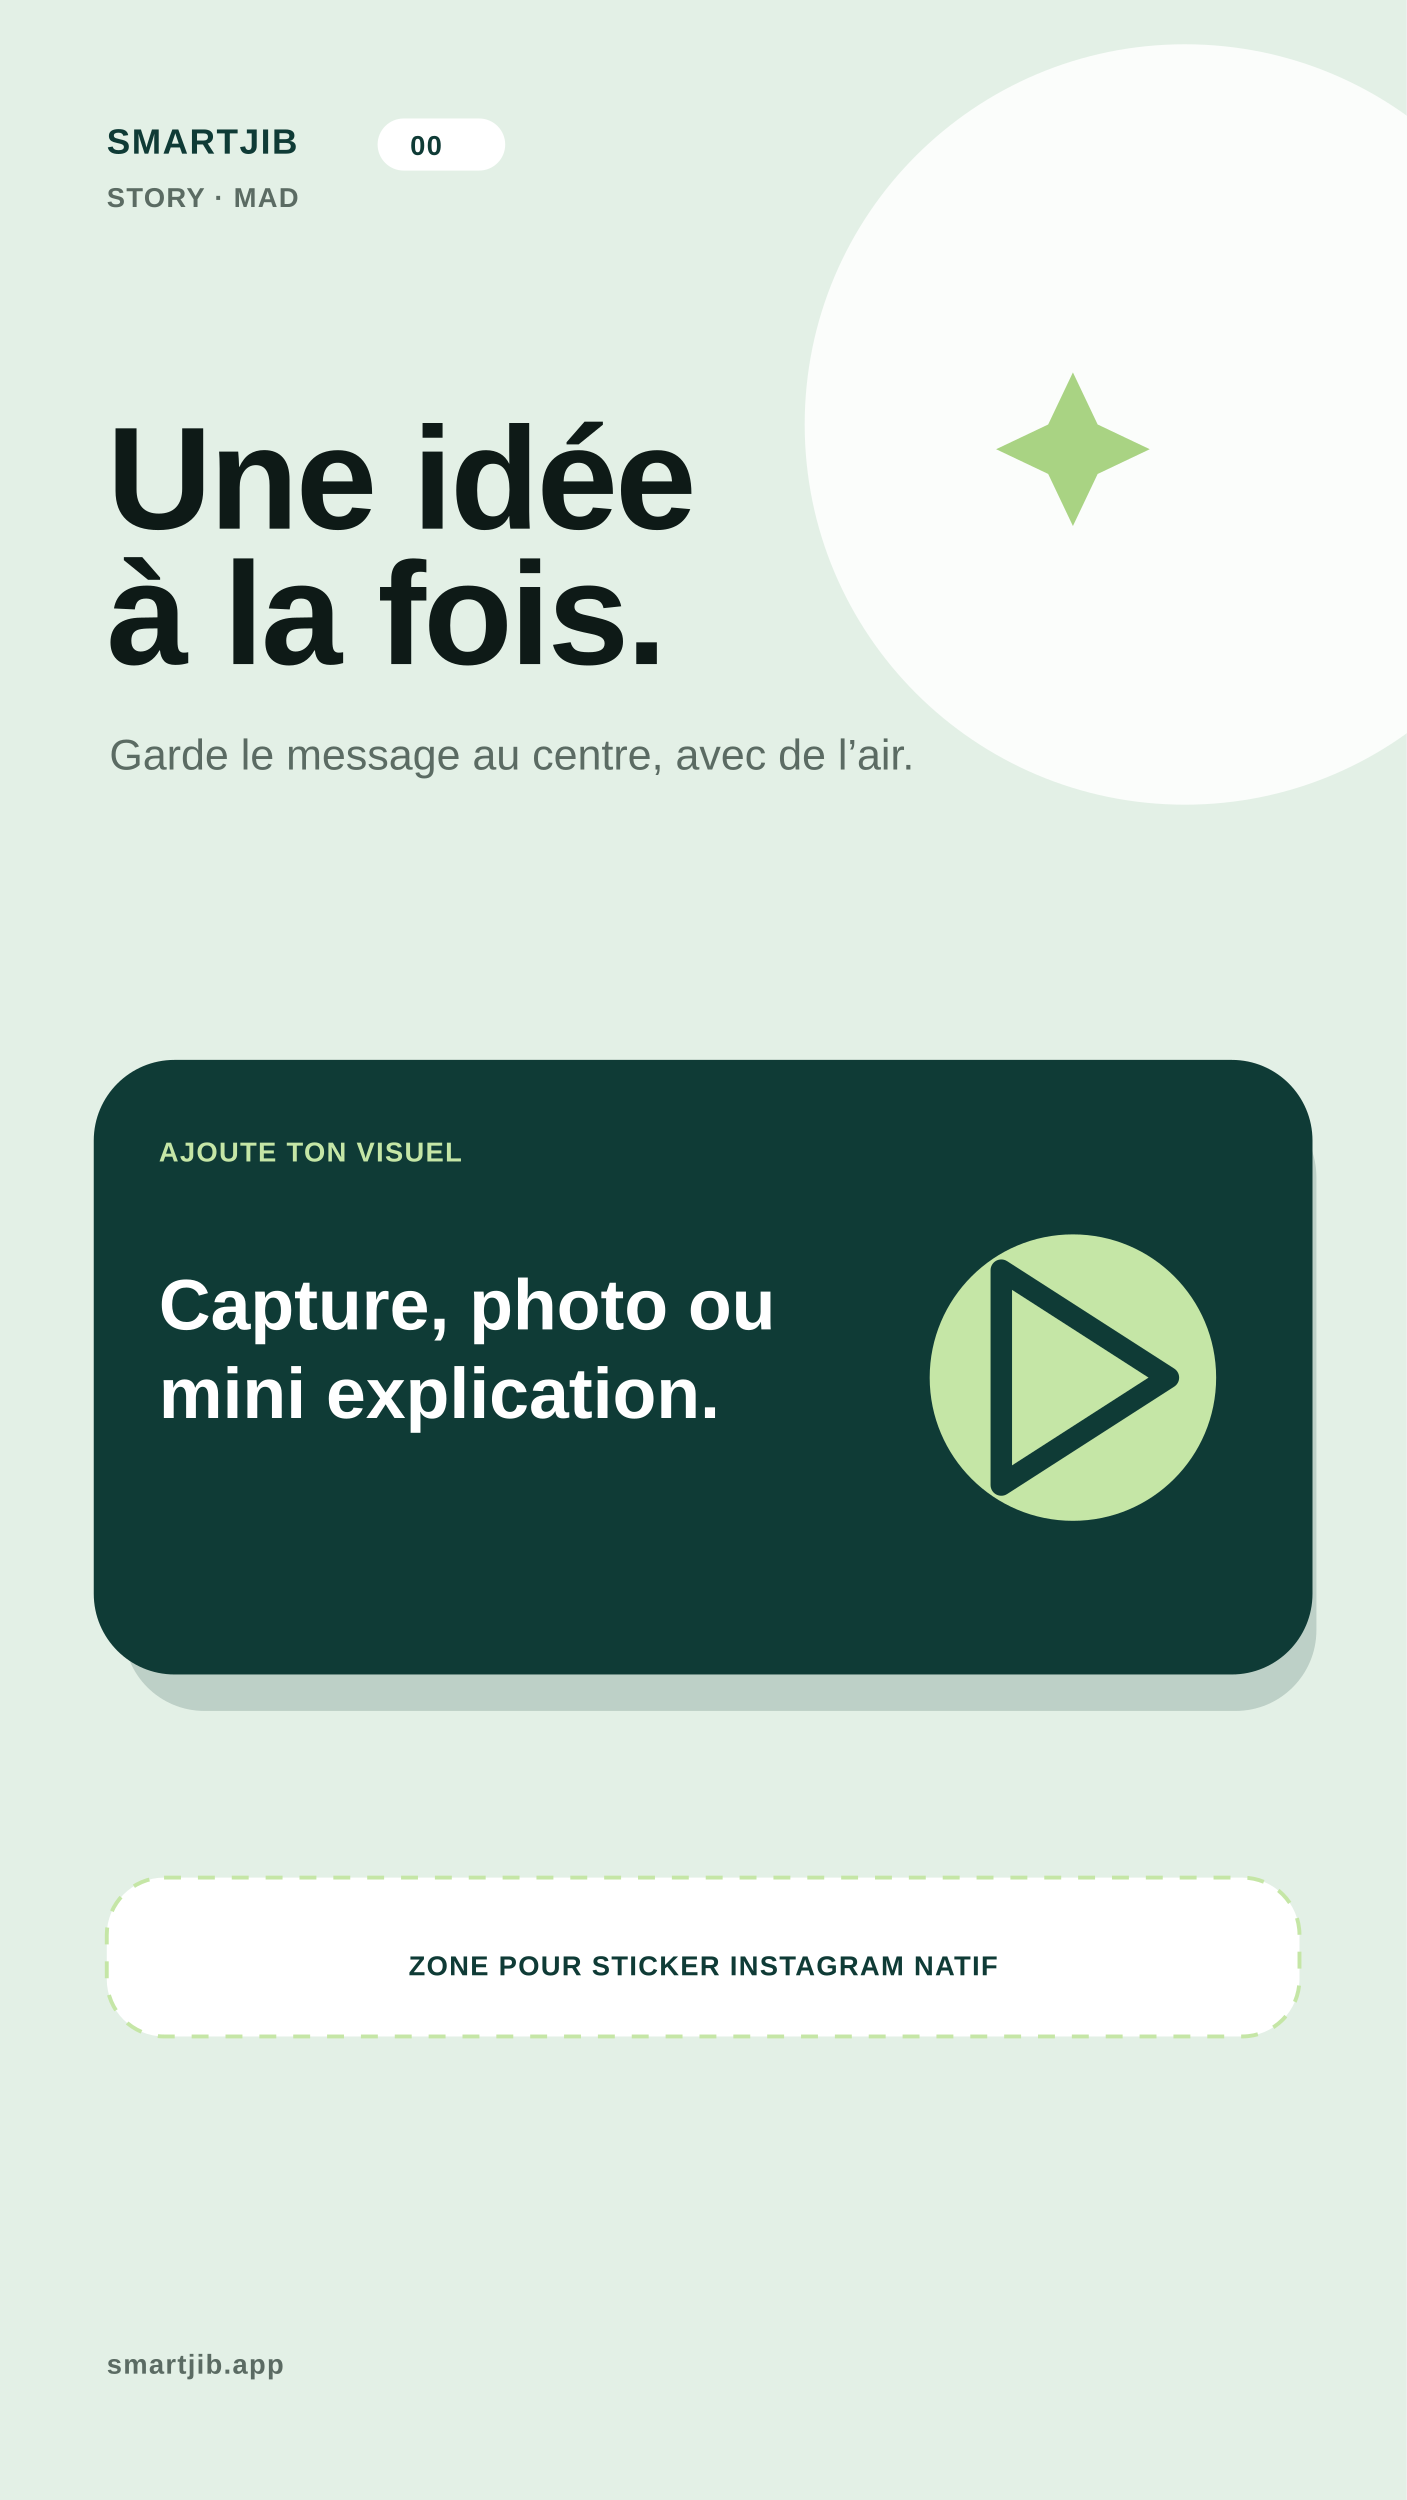
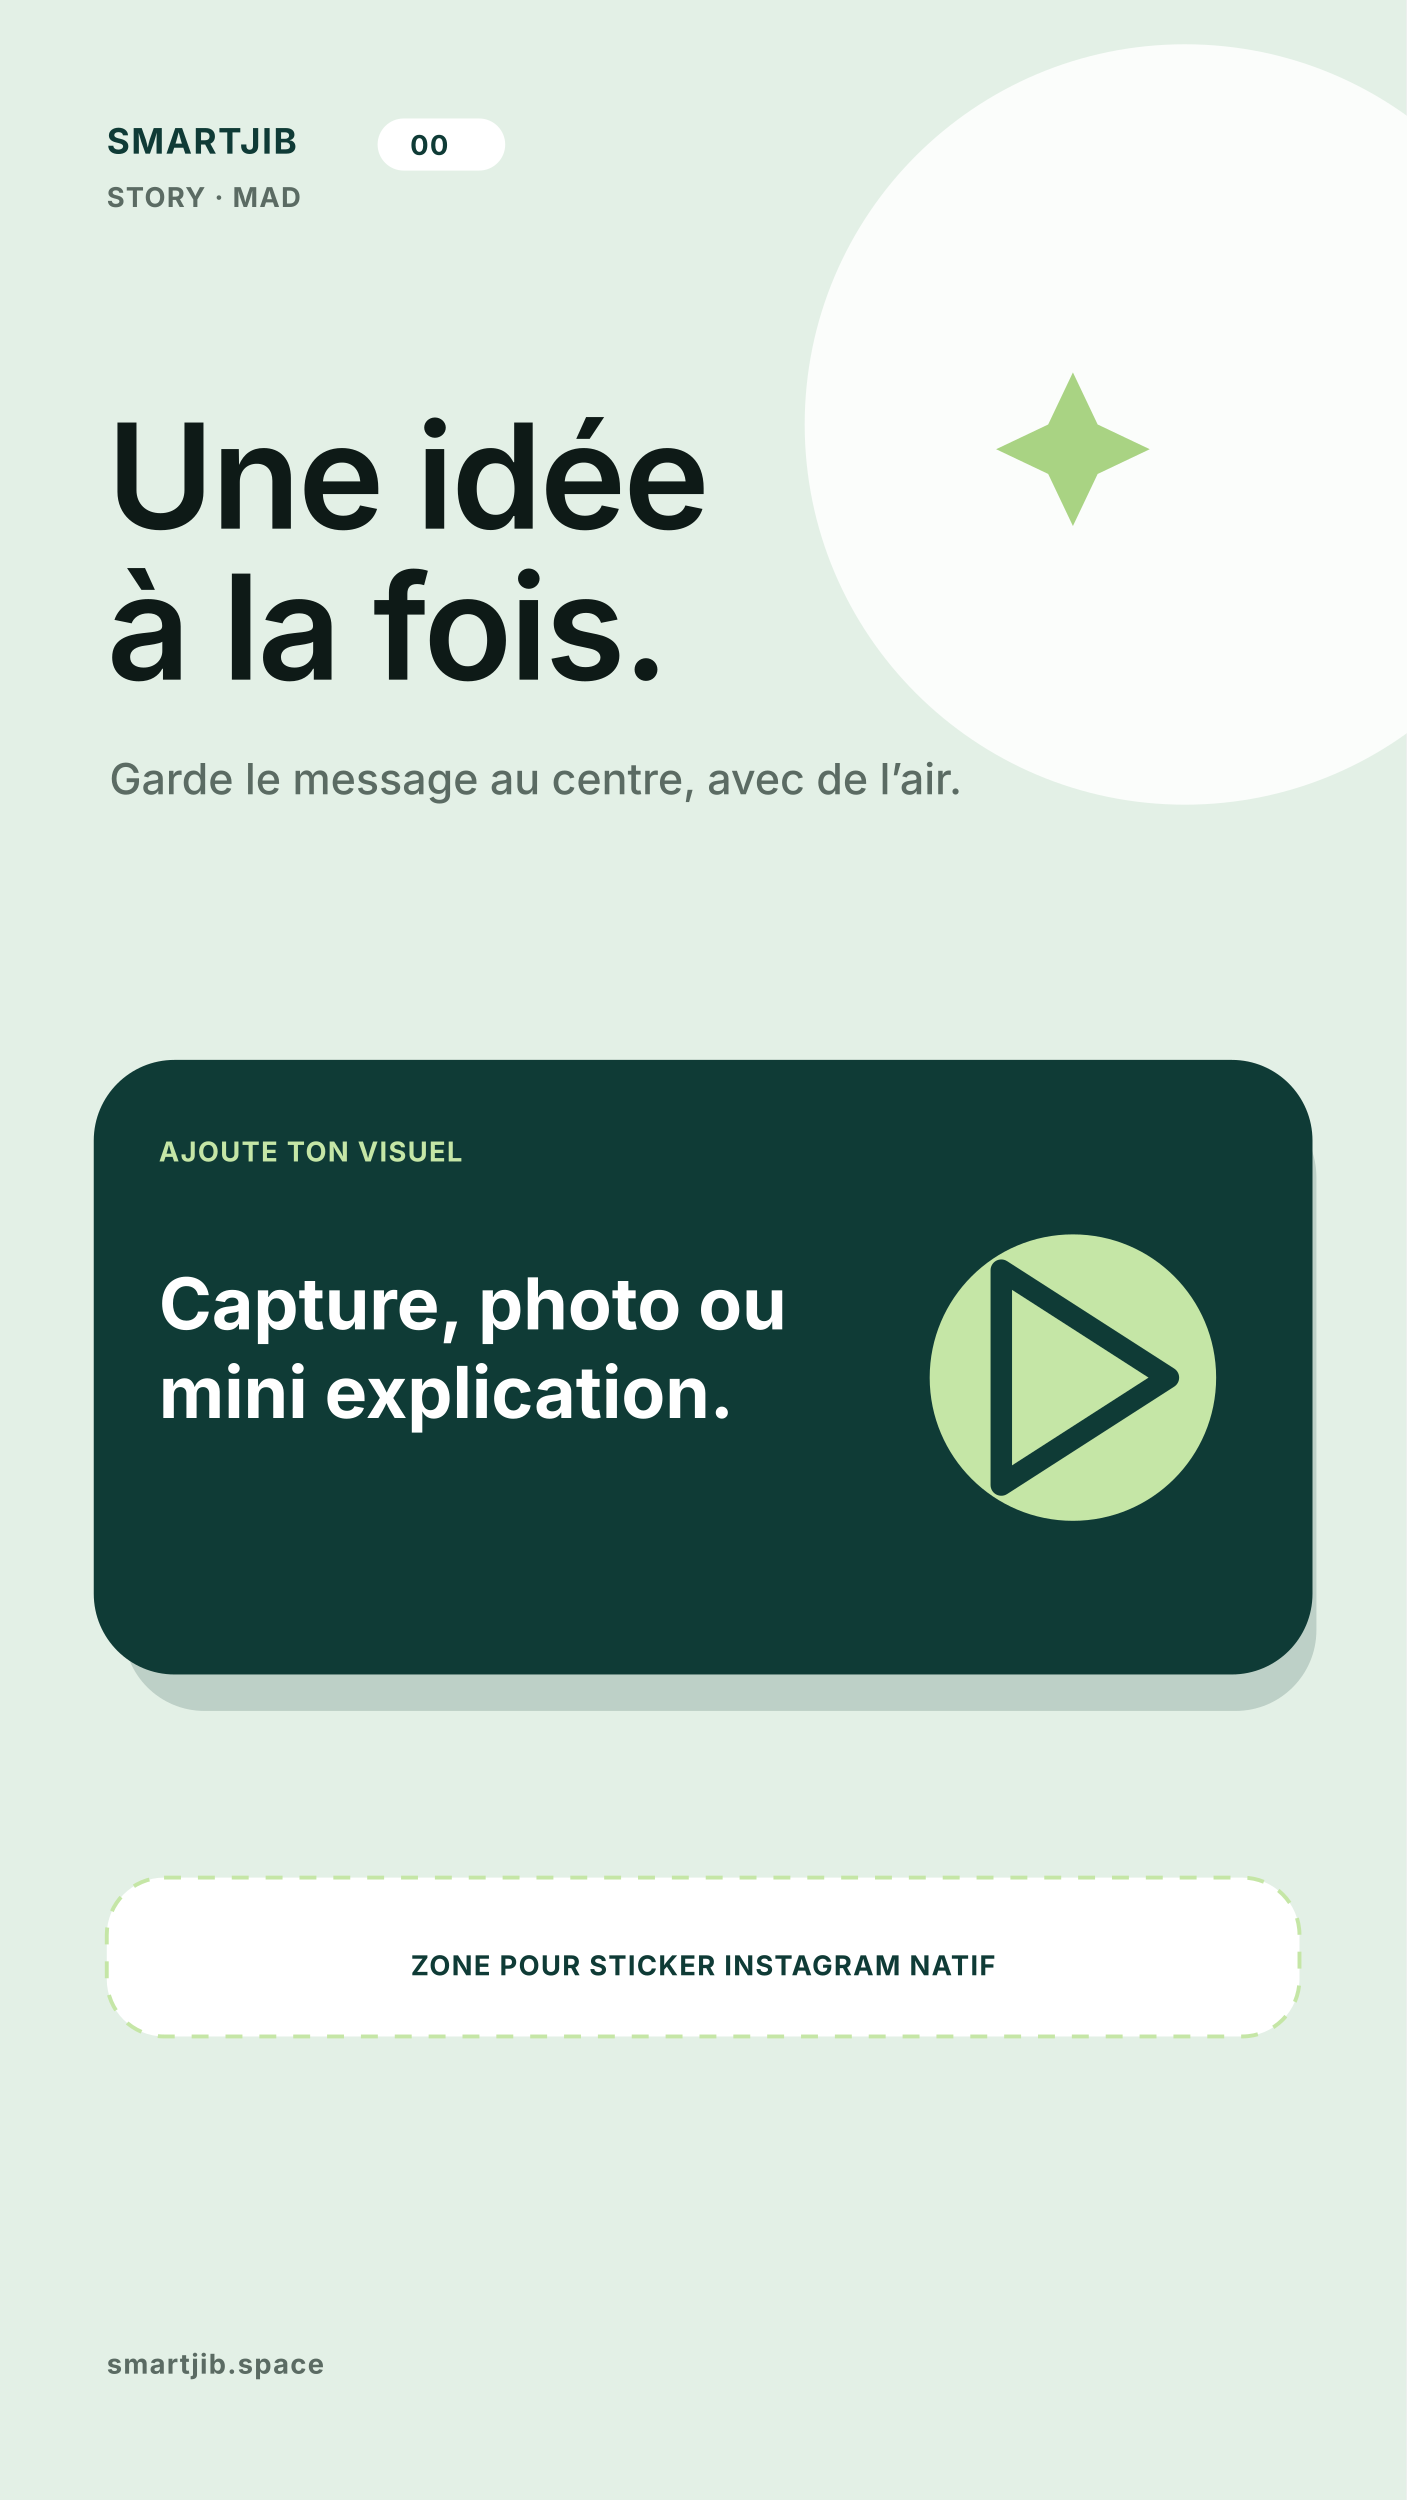
<svg xmlns="http://www.w3.org/2000/svg" width="1080" height="1920" viewBox="0 0 1080 1920" role="img" aria-labelledby="title desc">
  <style>
-     .latin { font-family: "Plus Jakarta Sans", "Plus Jakarta Sans Variable", Arial, sans-serif; }
-     .arabic { font-family: "IBM Plex Sans Arabic", Cairo, "Noto Sans Arabic", sans-serif; }
+     .latin { font-family: Inter, "Inter Variable", Arial, sans-serif; }
+     .arabic { font-family: Cairo, "Noto Sans Arabic", sans-serif; }
    .eyebrow { font-size: 27px; font-weight: 700; letter-spacing: 1.2px; }
-     .latin-display { font-family: "Plus Jakarta Sans", "Plus Jakarta Sans ExtraBold", "Plus Jakarta Sans", Arial, sans-serif; }
+     .latin-display { font-family: "Inter SemiBold", Inter, Arial, sans-serif; }
    .arabic-display { font-family: "Cairo ExtraBold", Cairo, "Noto Sans Arabic", sans-serif; }
-     .headline { font-size: 112px; font-weight: 800; letter-spacing: -2px; }
+     .headline { font-size: 112px; font-weight: 600; letter-spacing: -2px; }
    .body { font-size: 33px; font-weight: 520; }
    .label { font-size: 21px; font-weight: 700; letter-spacing: 1px; }
  </style>
  <rect width="1080" height="1920" fill="#E3F0E6" />
  <circle cx="910" cy="326" r="292" fill="#FBFDFB" />
  <path d="M 824 286 L 843 326 L 883 345 L 843 364 L 824 404 L 805 364 L 765 345 L 805 326 Z" fill="#A9D383" />
  <text x="82" y="118" fill="#0F3B36" class="latin eyebrow">SMARTJIB</text>
  <rect x="290" y="91" width="98" height="40" rx="20" fill="#FFFFFF" />
  <text x="315" y="119" fill="#0F3B36" class="latin label">00</text>
  <text x="82" y="159" fill="#5B6B63" class="latin label">STORY · MAD</text>
  <text x="82" y="406" fill="#0E1A17" class="latin-display headline">Une idée</text>
-   <text x="82" y="510" fill="#0E1A17" class="latin-display headline">à la fois.</text>
-   <text x="84" y="591" fill="#5B6B63" class="latin body">Garde le message au centre, avec de l’air.</text>
+   <text x="82" y="522" fill="#0E1A17" class="latin-display headline">à la fois.</text>
+   <text x="84" y="610" fill="#5B6B63" class="latin body">Garde le message au centre, avec de l’air.</text>
  <rect x="82" y="828" width="916" height="472" rx="62" fill="#0F3B36" transform="translate(13 14)" opacity=".18" />
  <rect x="72" y="814" width="936" height="472" rx="62" fill="#0F3B36" />
  <text x="122" y="892" fill="#C5E6A6" class="latin label">AJOUTE TON VISUEL</text>
  <text x="122" y="1021" fill="#FFFFFF" class="latin body" style="font-size:55px;font-weight:700">Capture, photo ou</text>
  <text x="122" y="1089" fill="#FFFFFF" class="latin body" style="font-size:55px;font-weight:700">mini explication.</text>
  <circle cx="824" cy="1058" r="110" fill="#C5E6A6" />
  <svg x="714" y="948" width="220" height="220" viewBox="0 0 24 24" fill="none" stroke="#0F3B36" stroke-width="1.8" stroke-linecap="round" stroke-linejoin="round" aria-label="Play icon" role="img">
    <polygon points="6 3 20 12 6 21 6 3" />
  </svg>
  <rect x="82" y="1442" width="916" height="122" rx="44" fill="#FFFFFF" stroke="#C5E6A6" stroke-width="3" stroke-dasharray="13 13" />
  <text x="540" y="1517" text-anchor="middle" fill="#0F3B36" class="latin label">ZONE POUR STICKER INSTAGRAM NATIF</text>
-   <text x="82" y="1823" fill="#5B6B63" class="latin label">smartjib.app</text>
+   <text x="82" y="1823" fill="#5B6B63" class="latin label">smartjib.space</text>
</svg>
